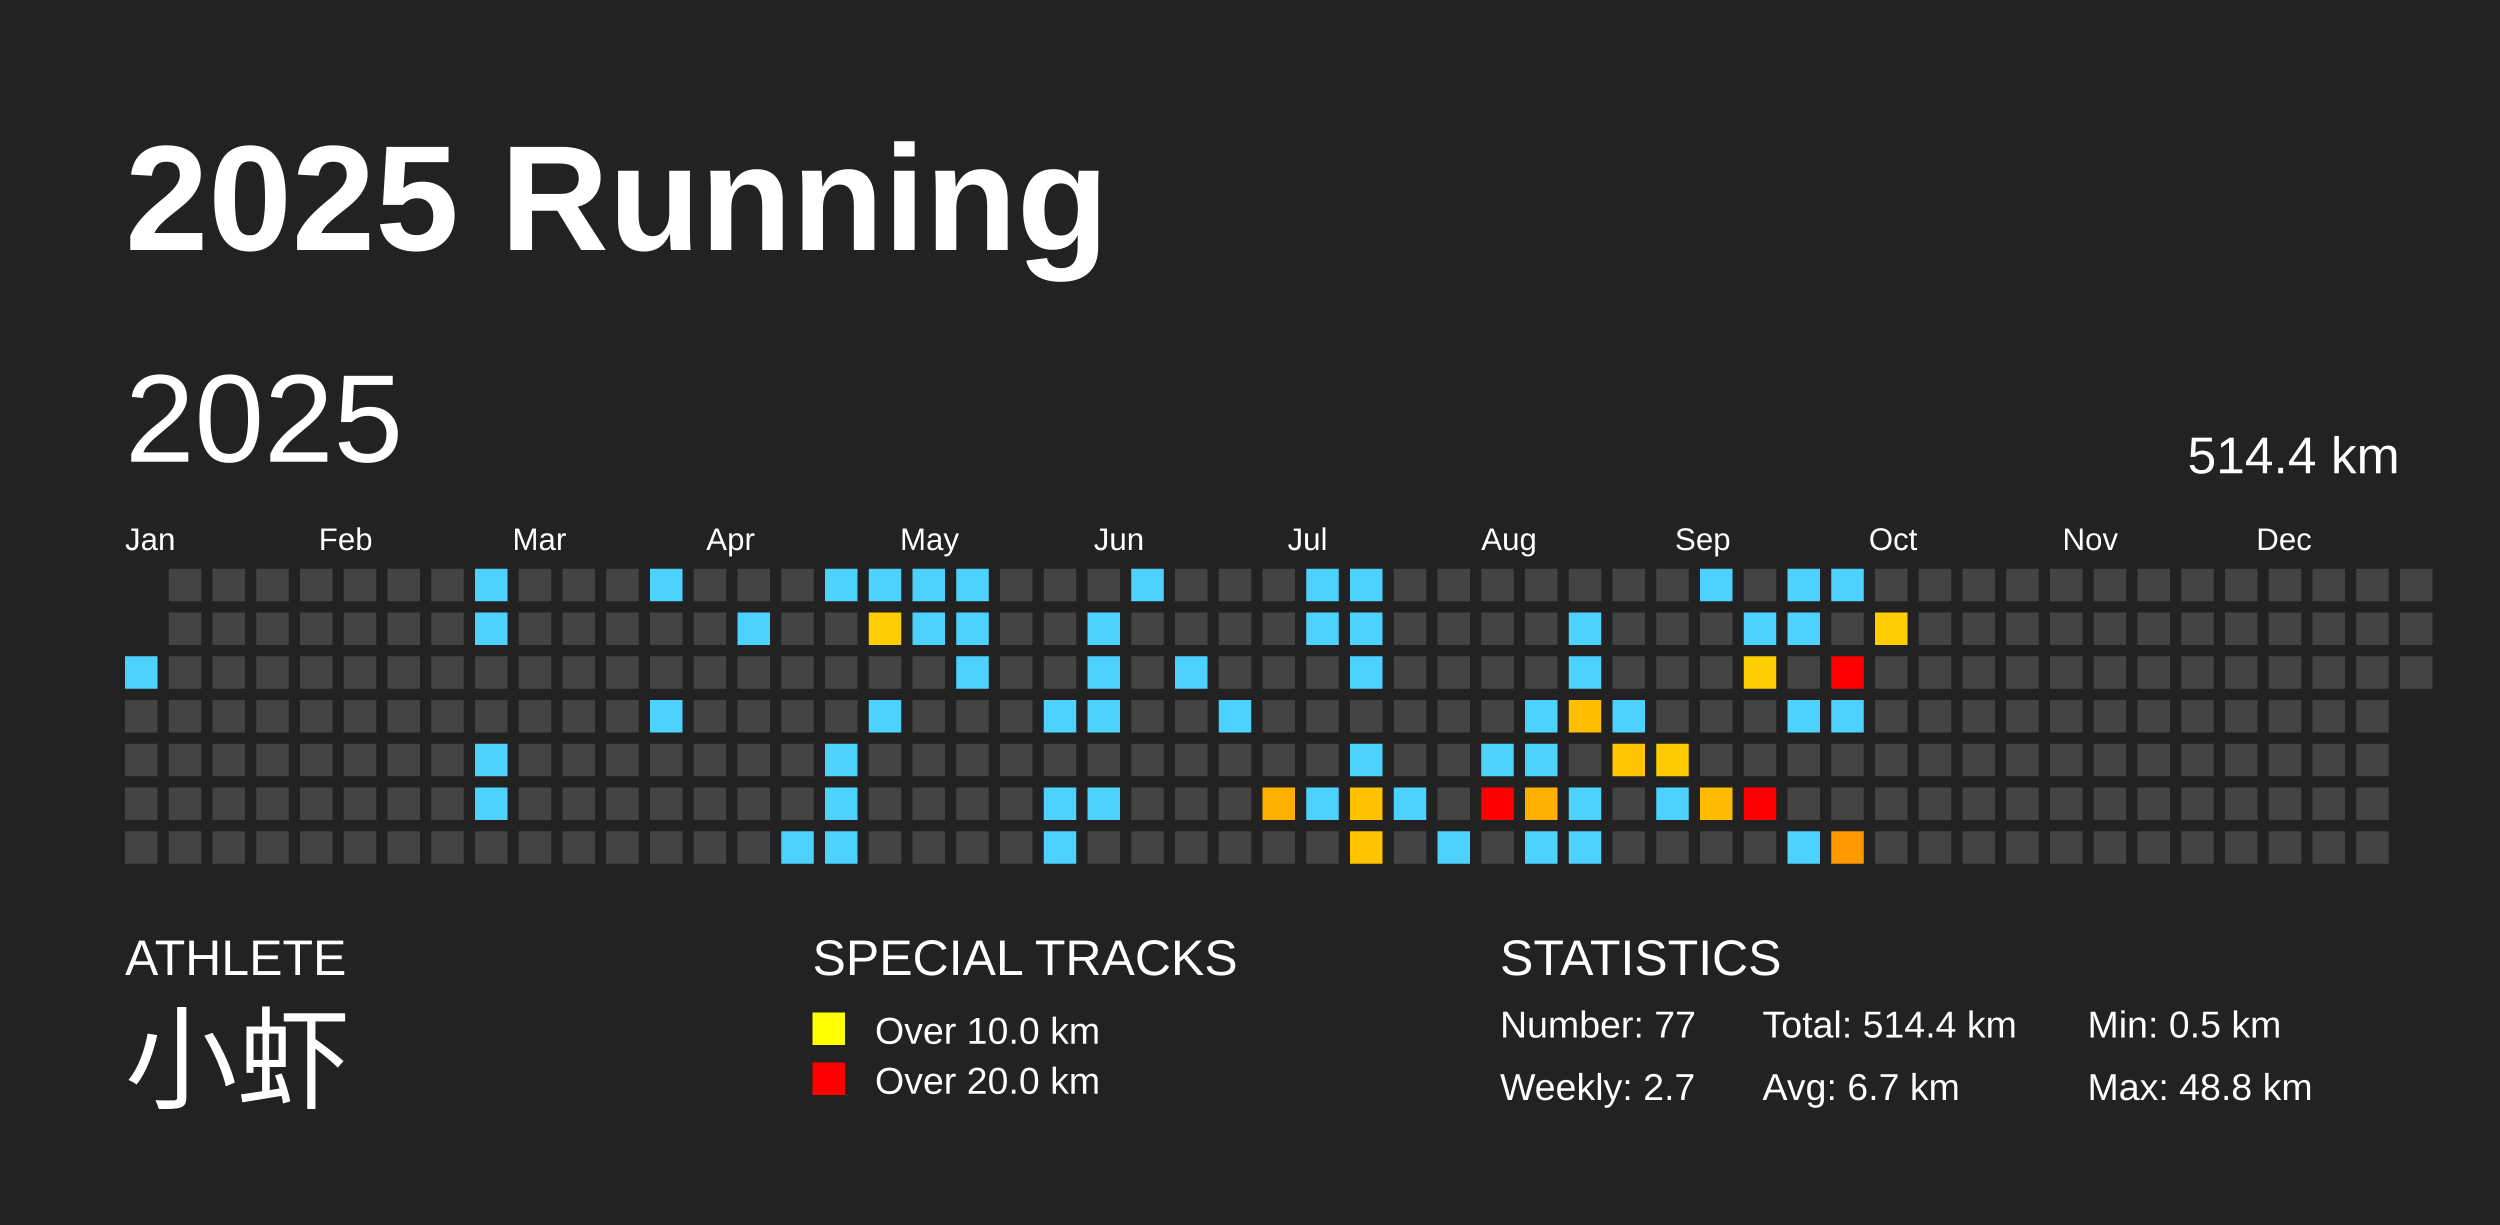
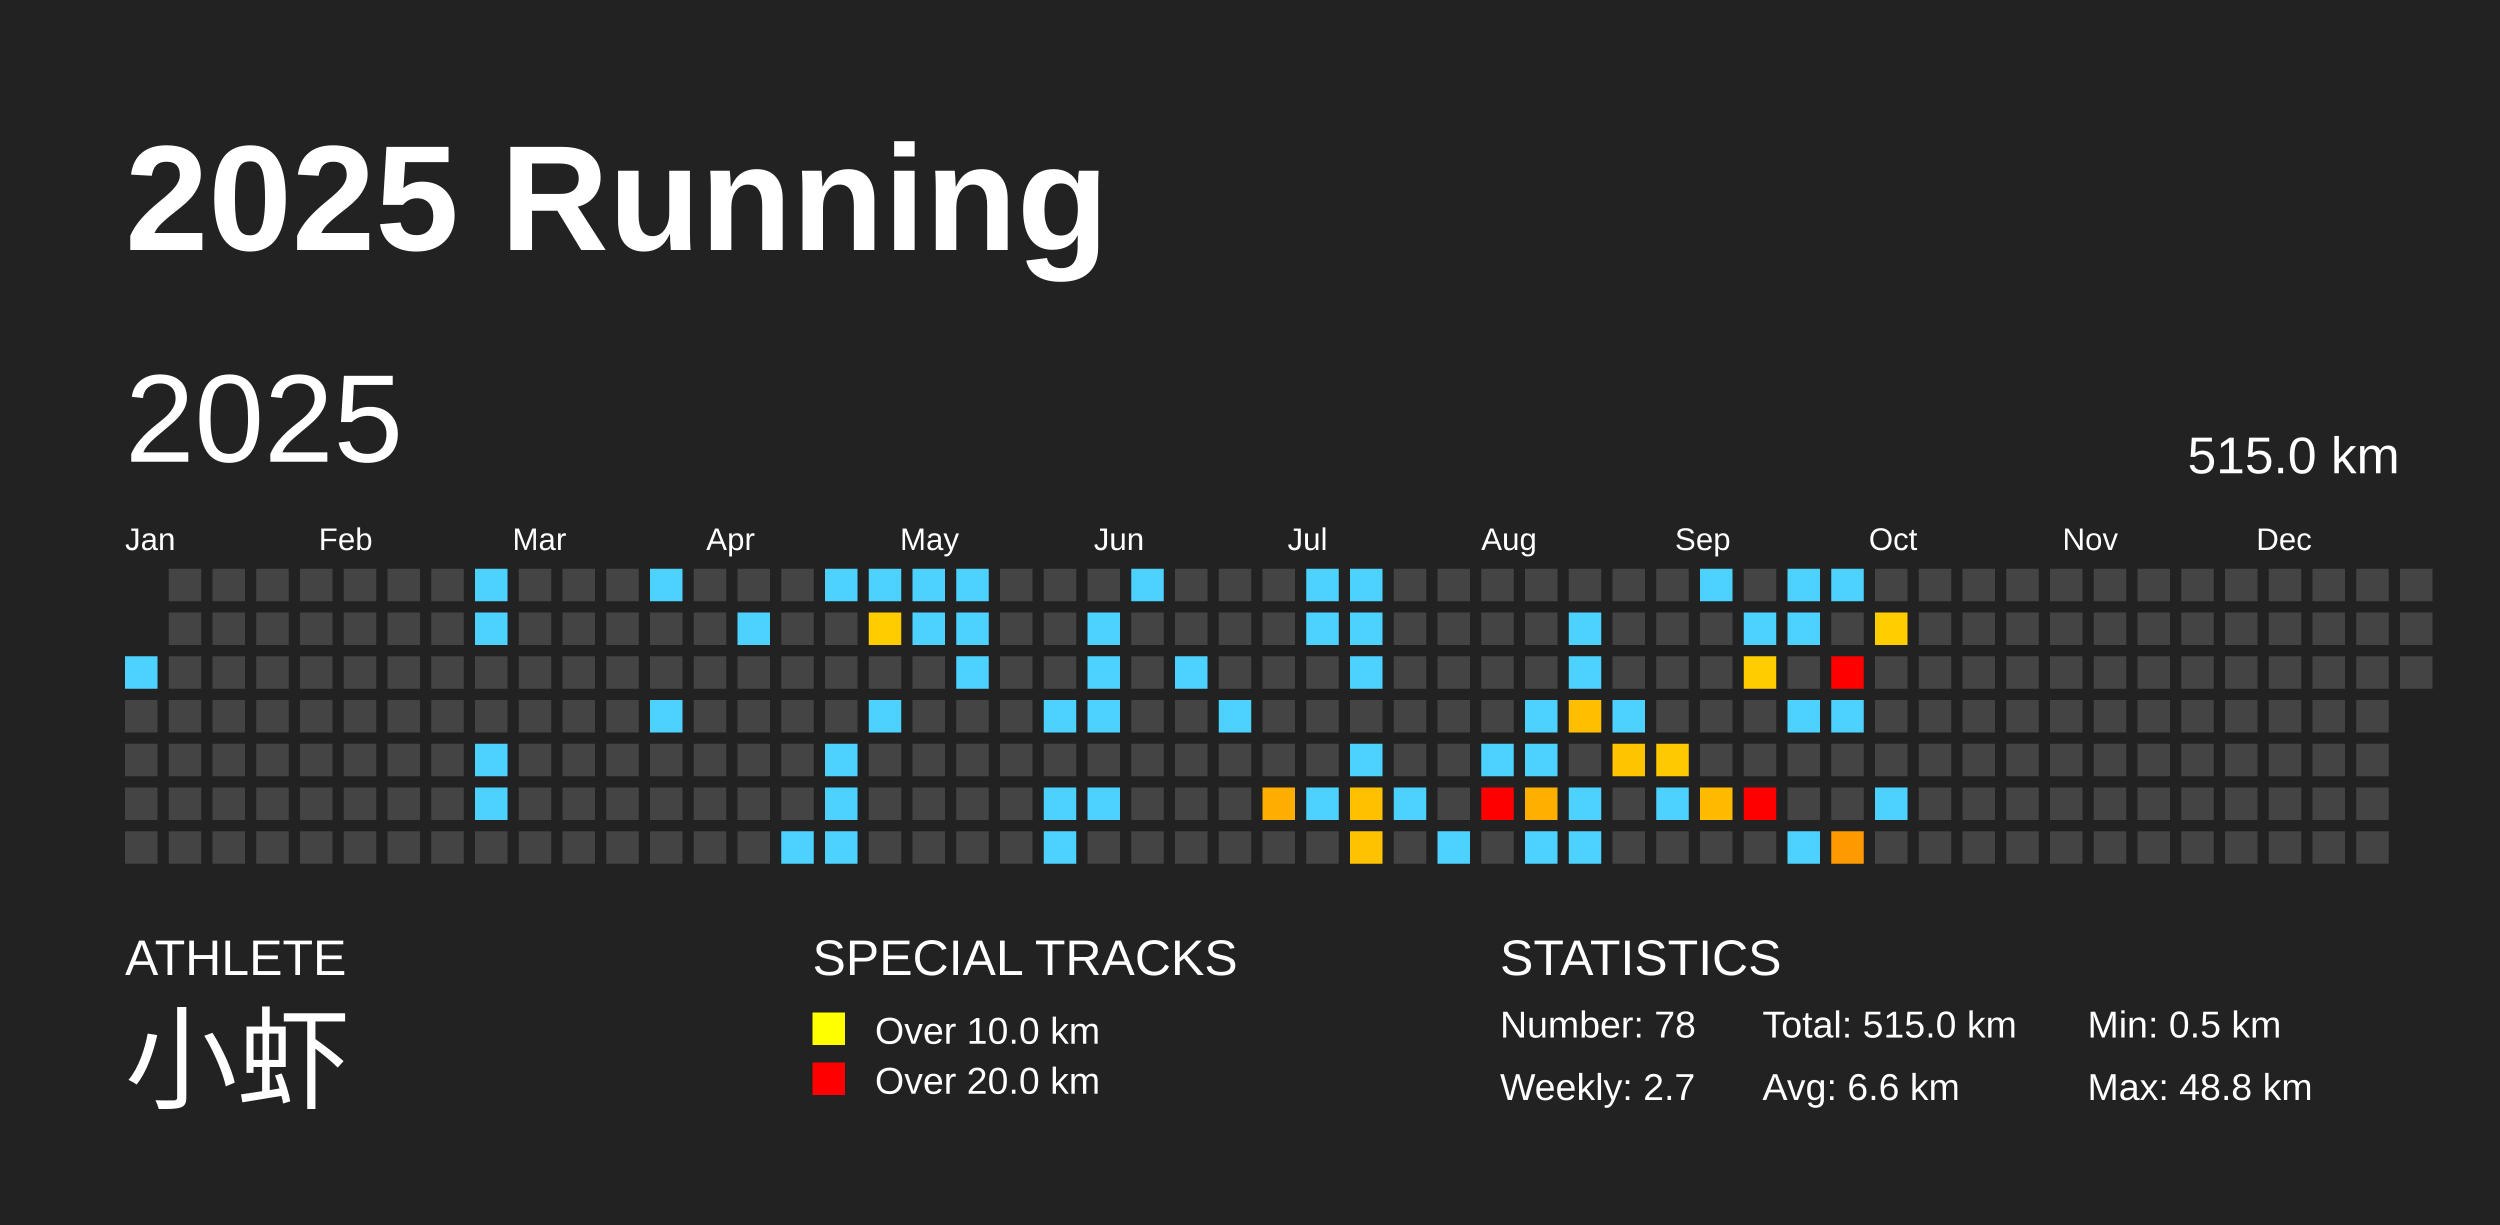
<svg xmlns="http://www.w3.org/2000/svg" baseProfile="full" height="98mm" version="1.1" viewBox="0,0,200,98" width="200mm">
  <defs />
  <rect fill="#222222" height="98" width="200" x="0" y="0" />
  <text fill="#FFFFFF" style="font-size:12px; font-family:Arial; font-weight:bold;" x="10" y="20">2025 Running</text>
  <text fill="#FFFFFF" style="font-size:4px; font-family:Arial" x="10" y="78">ATHLETE</text>
  <text fill="#FFFFFF" style="font-size:9px; font-family:Arial" x="10" y="88">小虾</text>
  <text fill="#FFFFFF" style="font-size:4px; font-family:Arial" x="65" y="78">SPECIAL TRACKS</text>
  <rect fill="yellow" height="2.6" width="2.6" x="65" y="81" />
  <text fill="#FFFFFF" style="font-size:3px; font-family:Arial" x="70" y="83.5">Over 10.0 km</text>
  <rect fill="red" height="2.6" width="2.6" x="65" y="85" />
  <text fill="#FFFFFF" style="font-size:3px; font-family:Arial" x="70" y="87.5">Over 20.0 km</text>
  <text fill="#FFFFFF" style="font-size:4px; font-family:Arial" x="120" y="78">STATISTICS</text>
-   <text fill="#FFFFFF" style="font-size:3px; font-family:Arial" x="120" y="83">Number: 77</text>
+   <text fill="#FFFFFF" style="font-size:3px; font-family:Arial" x="120" y="83">Number: 78</text>
  <text fill="#FFFFFF" style="font-size:3px; font-family:Arial" x="120" y="88">Weekly: 2.7</text>
-   <text fill="#FFFFFF" style="font-size:3px; font-family:Arial" x="141" y="83">Total: 514.4 km</text>
-   <text fill="#FFFFFF" style="font-size:3px; font-family:Arial" x="141" y="88">Avg: 6.7 km</text>
+   <text fill="#FFFFFF" style="font-size:3px; font-family:Arial" x="141" y="83">Total: 515.0 km</text>
+   <text fill="#FFFFFF" style="font-size:3px; font-family:Arial" x="141" y="88">Avg: 6.6 km</text>
  <text fill="#FFFFFF" style="font-size:3px; font-family:Arial" x="167" y="83">Min: 0.5 km</text>
  <text fill="#FFFFFF" style="font-size:3px; font-family:Arial" x="167" y="88">Max: 48.8 km</text>
  <text dominant-baseline="hanging" fill="#FFFFFF" style="font-size:10.0px; font-family:Arial;" x="10" y="30">2025</text>
-   <text dominant-baseline="hanging" fill="#FFFFFF" style="font-size:4.125px; font-family:Arial;" x="175" y="35">514.4 km</text>
+   <text dominant-baseline="hanging" fill="#FFFFFF" style="font-size:4.125px; font-family:Arial;" x="175" y="35">515.0 km</text>
  <text fill="#FFFFFF" style="font-size:2.5px; font-family:Arial" x="10.0" y="44">Jan</text>
  <text fill="#FFFFFF" style="font-size:2.5px; font-family:Arial" x="25.5" y="44">Feb</text>
  <text fill="#FFFFFF" style="font-size:2.5px; font-family:Arial" x="41.0" y="44">Mar</text>
  <text fill="#FFFFFF" style="font-size:2.5px; font-family:Arial" x="56.5" y="44">Apr</text>
  <text fill="#FFFFFF" style="font-size:2.5px; font-family:Arial" x="72.0" y="44">May</text>
  <text fill="#FFFFFF" style="font-size:2.5px; font-family:Arial" x="87.5" y="44">Jun</text>
  <text fill="#FFFFFF" style="font-size:2.5px; font-family:Arial" x="103.0" y="44">Jul</text>
  <text fill="#FFFFFF" style="font-size:2.5px; font-family:Arial" x="118.5" y="44">Aug</text>
  <text fill="#FFFFFF" style="font-size:2.5px; font-family:Arial" x="134.0" y="44">Sep</text>
  <text fill="#FFFFFF" style="font-size:2.5px; font-family:Arial" x="149.5" y="44">Oct</text>
  <text fill="#FFFFFF" style="font-size:2.5px; font-family:Arial" x="165.0" y="44">Nov</text>
  <text fill="#FFFFFF" style="font-size:2.5px; font-family:Arial" x="180.5" y="44">Dec</text>
  <rect fill="#4dd2ff" height="2.6" width="2.6" x="10.0" y="52.5" />
  <rect fill="#444444" height="2.6" width="2.6" x="10.0" y="56.0" />
  <rect fill="#444444" height="2.6" width="2.6" x="10.0" y="59.5" />
  <rect fill="#444444" height="2.6" width="2.6" x="10.0" y="63.0" />
  <rect fill="#444444" height="2.6" width="2.6" x="10.0" y="66.5" />
  <rect fill="#444444" height="2.6" width="2.6" x="13.5" y="45.5" />
  <rect fill="#444444" height="2.6" width="2.6" x="13.5" y="49.0" />
  <rect fill="#444444" height="2.6" width="2.6" x="13.5" y="52.5" />
  <rect fill="#444444" height="2.6" width="2.6" x="13.5" y="56.0" />
  <rect fill="#444444" height="2.6" width="2.6" x="13.5" y="59.5" />
  <rect fill="#444444" height="2.6" width="2.6" x="13.5" y="63.0" />
  <rect fill="#444444" height="2.6" width="2.6" x="13.5" y="66.5" />
  <rect fill="#444444" height="2.6" width="2.6" x="17.0" y="45.5" />
  <rect fill="#444444" height="2.6" width="2.6" x="17.0" y="49.0" />
  <rect fill="#444444" height="2.6" width="2.6" x="17.0" y="52.5" />
  <rect fill="#444444" height="2.6" width="2.6" x="17.0" y="56.0" />
  <rect fill="#444444" height="2.6" width="2.6" x="17.0" y="59.5" />
  <rect fill="#444444" height="2.6" width="2.6" x="17.0" y="63.0" />
  <rect fill="#444444" height="2.6" width="2.6" x="17.0" y="66.5" />
  <rect fill="#444444" height="2.6" width="2.6" x="20.5" y="45.5" />
  <rect fill="#444444" height="2.6" width="2.6" x="20.5" y="49.0" />
  <rect fill="#444444" height="2.6" width="2.6" x="20.5" y="52.5" />
  <rect fill="#444444" height="2.6" width="2.6" x="20.5" y="56.0" />
  <rect fill="#444444" height="2.6" width="2.6" x="20.5" y="59.5" />
  <rect fill="#444444" height="2.6" width="2.6" x="20.5" y="63.0" />
  <rect fill="#444444" height="2.6" width="2.6" x="20.5" y="66.5" />
  <rect fill="#444444" height="2.6" width="2.6" x="24.0" y="45.5" />
  <rect fill="#444444" height="2.6" width="2.6" x="24.0" y="49.0" />
  <rect fill="#444444" height="2.6" width="2.6" x="24.0" y="52.5" />
  <rect fill="#444444" height="2.6" width="2.6" x="24.0" y="56.0" />
  <rect fill="#444444" height="2.6" width="2.6" x="24.0" y="59.5" />
  <rect fill="#444444" height="2.6" width="2.6" x="24.0" y="63.0" />
  <rect fill="#444444" height="2.6" width="2.6" x="24.0" y="66.5" />
  <rect fill="#444444" height="2.6" width="2.6" x="27.5" y="45.5" />
  <rect fill="#444444" height="2.6" width="2.6" x="27.5" y="49.0" />
  <rect fill="#444444" height="2.6" width="2.6" x="27.5" y="52.5" />
  <rect fill="#444444" height="2.6" width="2.6" x="27.5" y="56.0" />
  <rect fill="#444444" height="2.6" width="2.6" x="27.5" y="59.5" />
  <rect fill="#444444" height="2.6" width="2.6" x="27.5" y="63.0" />
  <rect fill="#444444" height="2.6" width="2.6" x="27.5" y="66.5" />
  <rect fill="#444444" height="2.6" width="2.6" x="31.0" y="45.5" />
  <rect fill="#444444" height="2.6" width="2.6" x="31.0" y="49.0" />
  <rect fill="#444444" height="2.6" width="2.6" x="31.0" y="52.5" />
  <rect fill="#444444" height="2.6" width="2.6" x="31.0" y="56.0" />
  <rect fill="#444444" height="2.6" width="2.6" x="31.0" y="59.5" />
  <rect fill="#444444" height="2.6" width="2.6" x="31.0" y="63.0" />
  <rect fill="#444444" height="2.6" width="2.6" x="31.0" y="66.5" />
  <rect fill="#444444" height="2.6" width="2.6" x="34.5" y="45.5" />
  <rect fill="#444444" height="2.6" width="2.6" x="34.5" y="49.0" />
  <rect fill="#444444" height="2.6" width="2.6" x="34.5" y="52.5" />
  <rect fill="#444444" height="2.6" width="2.6" x="34.5" y="56.0" />
  <rect fill="#444444" height="2.6" width="2.6" x="34.5" y="59.5" />
  <rect fill="#444444" height="2.6" width="2.6" x="34.5" y="63.0" />
  <rect fill="#444444" height="2.6" width="2.6" x="34.5" y="66.5" />
  <rect fill="#4dd2ff" height="2.6" width="2.6" x="38.0" y="45.5" />
  <rect fill="#4dd2ff" height="2.6" width="2.6" x="38.0" y="49.0" />
  <rect fill="#444444" height="2.6" width="2.6" x="38.0" y="52.5" />
  <rect fill="#444444" height="2.6" width="2.6" x="38.0" y="56.0" />
  <rect fill="#4dd2ff" height="2.6" width="2.6" x="38.0" y="59.5" />
  <rect fill="#4dd2ff" height="2.6" width="2.6" x="38.0" y="63.0" />
  <rect fill="#444444" height="2.6" width="2.6" x="38.0" y="66.5" />
  <rect fill="#444444" height="2.6" width="2.6" x="41.5" y="45.5" />
  <rect fill="#444444" height="2.6" width="2.6" x="41.5" y="49.0" />
  <rect fill="#444444" height="2.6" width="2.6" x="41.5" y="52.5" />
  <rect fill="#444444" height="2.6" width="2.6" x="41.5" y="56.0" />
  <rect fill="#444444" height="2.6" width="2.6" x="41.5" y="59.5" />
  <rect fill="#444444" height="2.6" width="2.6" x="41.5" y="63.0" />
  <rect fill="#444444" height="2.6" width="2.6" x="41.5" y="66.5" />
  <rect fill="#444444" height="2.6" width="2.6" x="45.0" y="45.5" />
  <rect fill="#444444" height="2.6" width="2.6" x="45.0" y="49.0" />
  <rect fill="#444444" height="2.6" width="2.6" x="45.0" y="52.5" />
  <rect fill="#444444" height="2.6" width="2.6" x="45.0" y="56.0" />
  <rect fill="#444444" height="2.6" width="2.6" x="45.0" y="59.5" />
  <rect fill="#444444" height="2.6" width="2.6" x="45.0" y="63.0" />
  <rect fill="#444444" height="2.6" width="2.6" x="45.0" y="66.5" />
  <rect fill="#444444" height="2.6" width="2.6" x="48.5" y="45.5" />
  <rect fill="#444444" height="2.6" width="2.6" x="48.5" y="49.0" />
  <rect fill="#444444" height="2.6" width="2.6" x="48.5" y="52.5" />
  <rect fill="#444444" height="2.6" width="2.6" x="48.5" y="56.0" />
  <rect fill="#444444" height="2.6" width="2.6" x="48.5" y="59.5" />
  <rect fill="#444444" height="2.6" width="2.6" x="48.5" y="63.0" />
  <rect fill="#444444" height="2.6" width="2.6" x="48.5" y="66.5" />
  <rect fill="#4dd2ff" height="2.6" width="2.6" x="52.0" y="45.5" />
  <rect fill="#444444" height="2.6" width="2.6" x="52.0" y="49.0" />
  <rect fill="#444444" height="2.6" width="2.6" x="52.0" y="52.5" />
  <rect fill="#4dd2ff" height="2.6" width="2.6" x="52.0" y="56.0" />
  <rect fill="#444444" height="2.6" width="2.6" x="52.0" y="59.5" />
  <rect fill="#444444" height="2.6" width="2.6" x="52.0" y="63.0" />
  <rect fill="#444444" height="2.6" width="2.6" x="52.0" y="66.5" />
  <rect fill="#444444" height="2.6" width="2.6" x="55.5" y="45.5" />
  <rect fill="#444444" height="2.6" width="2.6" x="55.5" y="49.0" />
  <rect fill="#444444" height="2.6" width="2.6" x="55.5" y="52.5" />
  <rect fill="#444444" height="2.6" width="2.6" x="55.5" y="56.0" />
  <rect fill="#444444" height="2.6" width="2.6" x="55.5" y="59.5" />
  <rect fill="#444444" height="2.6" width="2.6" x="55.5" y="63.0" />
  <rect fill="#444444" height="2.6" width="2.6" x="55.5" y="66.5" />
  <rect fill="#444444" height="2.6" width="2.6" x="59.0" y="45.5" />
  <rect fill="#4dd2ff" height="2.6" width="2.6" x="59.0" y="49.0" />
  <rect fill="#444444" height="2.6" width="2.6" x="59.0" y="52.5" />
  <rect fill="#444444" height="2.6" width="2.6" x="59.0" y="56.0" />
  <rect fill="#444444" height="2.6" width="2.6" x="59.0" y="59.5" />
  <rect fill="#444444" height="2.6" width="2.6" x="59.0" y="63.0" />
  <rect fill="#444444" height="2.6" width="2.6" x="59.0" y="66.5" />
  <rect fill="#444444" height="2.6" width="2.6" x="62.5" y="45.5" />
  <rect fill="#444444" height="2.6" width="2.6" x="62.5" y="49.0" />
  <rect fill="#444444" height="2.6" width="2.6" x="62.5" y="52.5" />
  <rect fill="#444444" height="2.6" width="2.6" x="62.5" y="56.0" />
  <rect fill="#444444" height="2.6" width="2.6" x="62.5" y="59.5" />
  <rect fill="#444444" height="2.6" width="2.6" x="62.5" y="63.0" />
  <rect fill="#4dd2ff" height="2.6" width="2.6" x="62.5" y="66.5" />
  <rect fill="#4dd2ff" height="2.6" width="2.6" x="66.0" y="45.5" />
  <rect fill="#444444" height="2.6" width="2.6" x="66.0" y="49.0" />
  <rect fill="#444444" height="2.6" width="2.6" x="66.0" y="52.5" />
  <rect fill="#444444" height="2.6" width="2.6" x="66.0" y="56.0" />
  <rect fill="#4dd2ff" height="2.6" width="2.6" x="66.0" y="59.5" />
  <rect fill="#4dd2ff" height="2.6" width="2.6" x="66.0" y="63.0" />
  <rect fill="#4dd2ff" height="2.6" width="2.6" x="66.0" y="66.5" />
  <rect fill="#4dd2ff" height="2.6" width="2.6" x="69.5" y="45.5" />
-   <rect fill="#ffcd00" height="2.6" width="2.6" x="69.5" y="49.0" />
+   <rect fill="#ffcc00" height="2.6" width="2.6" x="69.5" y="49.0" />
  <rect fill="#444444" height="2.6" width="2.6" x="69.5" y="52.5" />
  <rect fill="#4dd2ff" height="2.6" width="2.6" x="69.5" y="56.0" />
  <rect fill="#444444" height="2.6" width="2.6" x="69.5" y="59.5" />
  <rect fill="#444444" height="2.6" width="2.6" x="69.5" y="63.0" />
  <rect fill="#444444" height="2.6" width="2.6" x="69.5" y="66.5" />
  <rect fill="#4dd2ff" height="2.6" width="2.6" x="73.0" y="45.5" />
  <rect fill="#4dd2ff" height="2.6" width="2.6" x="73.0" y="49.0" />
  <rect fill="#444444" height="2.6" width="2.6" x="73.0" y="52.5" />
  <rect fill="#444444" height="2.6" width="2.6" x="73.0" y="56.0" />
  <rect fill="#444444" height="2.6" width="2.6" x="73.0" y="59.5" />
  <rect fill="#444444" height="2.6" width="2.6" x="73.0" y="63.0" />
  <rect fill="#444444" height="2.6" width="2.6" x="73.0" y="66.5" />
  <rect fill="#4dd2ff" height="2.6" width="2.6" x="76.5" y="45.5" />
  <rect fill="#4dd2ff" height="2.6" width="2.6" x="76.5" y="49.0" />
  <rect fill="#4dd2ff" height="2.6" width="2.6" x="76.5" y="52.5" />
  <rect fill="#444444" height="2.6" width="2.6" x="76.5" y="56.0" />
  <rect fill="#444444" height="2.6" width="2.6" x="76.5" y="59.5" />
  <rect fill="#444444" height="2.6" width="2.6" x="76.5" y="63.0" />
  <rect fill="#444444" height="2.6" width="2.6" x="76.5" y="66.5" />
  <rect fill="#444444" height="2.6" width="2.6" x="80.0" y="45.5" />
  <rect fill="#444444" height="2.6" width="2.6" x="80.0" y="49.0" />
  <rect fill="#444444" height="2.6" width="2.6" x="80.0" y="52.5" />
  <rect fill="#444444" height="2.6" width="2.6" x="80.0" y="56.0" />
  <rect fill="#444444" height="2.6" width="2.6" x="80.0" y="59.5" />
  <rect fill="#444444" height="2.6" width="2.6" x="80.0" y="63.0" />
  <rect fill="#444444" height="2.6" width="2.6" x="80.0" y="66.5" />
  <rect fill="#444444" height="2.6" width="2.6" x="83.5" y="45.5" />
  <rect fill="#444444" height="2.6" width="2.6" x="83.5" y="49.0" />
  <rect fill="#444444" height="2.6" width="2.6" x="83.5" y="52.5" />
  <rect fill="#4dd2ff" height="2.6" width="2.6" x="83.5" y="56.0" />
  <rect fill="#444444" height="2.6" width="2.6" x="83.5" y="59.5" />
  <rect fill="#4dd2ff" height="2.6" width="2.6" x="83.5" y="63.0" />
  <rect fill="#4dd2ff" height="2.6" width="2.6" x="83.5" y="66.5" />
  <rect fill="#444444" height="2.6" width="2.6" x="87.0" y="45.5" />
  <rect fill="#4dd2ff" height="2.6" width="2.6" x="87.0" y="49.0" />
  <rect fill="#4dd2ff" height="2.6" width="2.6" x="87.0" y="52.5" />
  <rect fill="#4dd2ff" height="2.6" width="2.6" x="87.0" y="56.0" />
  <rect fill="#444444" height="2.6" width="2.6" x="87.0" y="59.5" />
  <rect fill="#4dd2ff" height="2.6" width="2.6" x="87.0" y="63.0" />
  <rect fill="#444444" height="2.6" width="2.6" x="87.0" y="66.5" />
  <rect fill="#4dd2ff" height="2.6" width="2.6" x="90.5" y="45.5" />
  <rect fill="#444444" height="2.6" width="2.6" x="90.5" y="49.0" />
  <rect fill="#444444" height="2.6" width="2.6" x="90.5" y="52.5" />
  <rect fill="#444444" height="2.6" width="2.6" x="90.5" y="56.0" />
  <rect fill="#444444" height="2.6" width="2.6" x="90.5" y="59.5" />
  <rect fill="#444444" height="2.6" width="2.6" x="90.5" y="63.0" />
  <rect fill="#444444" height="2.6" width="2.6" x="90.5" y="66.5" />
  <rect fill="#444444" height="2.6" width="2.6" x="94.0" y="45.5" />
  <rect fill="#444444" height="2.6" width="2.6" x="94.0" y="49.0" />
  <rect fill="#4dd2ff" height="2.6" width="2.6" x="94.0" y="52.5" />
  <rect fill="#444444" height="2.6" width="2.6" x="94.0" y="56.0" />
  <rect fill="#444444" height="2.6" width="2.6" x="94.0" y="59.5" />
  <rect fill="#444444" height="2.6" width="2.6" x="94.0" y="63.0" />
  <rect fill="#444444" height="2.6" width="2.6" x="94.0" y="66.5" />
  <rect fill="#444444" height="2.6" width="2.6" x="97.5" y="45.5" />
  <rect fill="#444444" height="2.6" width="2.6" x="97.5" y="49.0" />
  <rect fill="#444444" height="2.6" width="2.6" x="97.5" y="52.5" />
  <rect fill="#4dd2ff" height="2.6" width="2.6" x="97.5" y="56.0" />
  <rect fill="#444444" height="2.6" width="2.6" x="97.5" y="59.5" />
  <rect fill="#444444" height="2.6" width="2.6" x="97.5" y="63.0" />
  <rect fill="#444444" height="2.6" width="2.6" x="97.5" y="66.5" />
  <rect fill="#444444" height="2.6" width="2.6" x="101.0" y="45.5" />
  <rect fill="#444444" height="2.6" width="2.6" x="101.0" y="49.0" />
  <rect fill="#444444" height="2.6" width="2.6" x="101.0" y="52.5" />
  <rect fill="#444444" height="2.6" width="2.6" x="101.0" y="56.0" />
  <rect fill="#444444" height="2.6" width="2.6" x="101.0" y="59.5" />
-   <rect fill="#ffaf00" height="2.6" width="2.6" x="101.0" y="63.0" />
+   <rect fill="#ffae00" height="2.6" width="2.6" x="101.0" y="63.0" />
  <rect fill="#444444" height="2.6" width="2.6" x="101.0" y="66.5" />
  <rect fill="#4dd2ff" height="2.6" width="2.6" x="104.5" y="45.5" />
  <rect fill="#4dd2ff" height="2.6" width="2.6" x="104.5" y="49.0" />
  <rect fill="#444444" height="2.6" width="2.6" x="104.5" y="52.5" />
  <rect fill="#444444" height="2.6" width="2.6" x="104.5" y="56.0" />
  <rect fill="#444444" height="2.6" width="2.6" x="104.5" y="59.5" />
  <rect fill="#4dd2ff" height="2.6" width="2.6" x="104.5" y="63.0" />
  <rect fill="#444444" height="2.6" width="2.6" x="104.5" y="66.5" />
  <rect fill="#4dd2ff" height="2.6" width="2.6" x="108.0" y="45.5" />
  <rect fill="#4dd2ff" height="2.6" width="2.6" x="108.0" y="49.0" />
  <rect fill="#4dd2ff" height="2.6" width="2.6" x="108.0" y="52.5" />
  <rect fill="#444444" height="2.6" width="2.6" x="108.0" y="56.0" />
  <rect fill="#4dd2ff" height="2.6" width="2.6" x="108.0" y="59.5" />
-   <rect fill="#ffc100" height="2.6" width="2.6" x="108.0" y="63.0" />
-   <rect fill="#ffc300" height="2.6" width="2.6" x="108.0" y="66.5" />
+   <rect fill="#ffc000" height="2.6" width="2.6" x="108.0" y="63.0" />
+   <rect fill="#ffc200" height="2.6" width="2.6" x="108.0" y="66.5" />
  <rect fill="#444444" height="2.6" width="2.6" x="111.5" y="45.5" />
  <rect fill="#444444" height="2.6" width="2.6" x="111.5" y="49.0" />
  <rect fill="#444444" height="2.6" width="2.6" x="111.5" y="52.5" />
  <rect fill="#444444" height="2.6" width="2.6" x="111.5" y="56.0" />
  <rect fill="#444444" height="2.6" width="2.6" x="111.5" y="59.5" />
  <rect fill="#4dd2ff" height="2.6" width="2.6" x="111.5" y="63.0" />
  <rect fill="#444444" height="2.6" width="2.6" x="111.5" y="66.5" />
  <rect fill="#444444" height="2.6" width="2.6" x="115.0" y="45.5" />
  <rect fill="#444444" height="2.6" width="2.6" x="115.0" y="49.0" />
  <rect fill="#444444" height="2.6" width="2.6" x="115.0" y="52.5" />
  <rect fill="#444444" height="2.6" width="2.6" x="115.0" y="56.0" />
  <rect fill="#444444" height="2.6" width="2.6" x="115.0" y="59.5" />
  <rect fill="#444444" height="2.6" width="2.6" x="115.0" y="63.0" />
  <rect fill="#4dd2ff" height="2.6" width="2.6" x="115.0" y="66.5" />
  <rect fill="#444444" height="2.6" width="2.6" x="118.5" y="45.5" />
  <rect fill="#444444" height="2.6" width="2.6" x="118.5" y="49.0" />
  <rect fill="#444444" height="2.6" width="2.6" x="118.5" y="52.5" />
  <rect fill="#444444" height="2.6" width="2.6" x="118.5" y="56.0" />
  <rect fill="#4dd2ff" height="2.6" width="2.6" x="118.5" y="59.5" />
  <rect fill="red" height="2.6" width="2.6" x="118.5" y="63.0" />
  <rect fill="#444444" height="2.6" width="2.6" x="118.5" y="66.5" />
  <rect fill="#444444" height="2.6" width="2.6" x="122.0" y="45.5" />
  <rect fill="#444444" height="2.6" width="2.6" x="122.0" y="49.0" />
  <rect fill="#444444" height="2.6" width="2.6" x="122.0" y="52.5" />
  <rect fill="#4dd2ff" height="2.6" width="2.6" x="122.0" y="56.0" />
  <rect fill="#4dd2ff" height="2.6" width="2.6" x="122.0" y="59.5" />
-   <rect fill="#ffb000" height="2.6" width="2.6" x="122.0" y="63.0" />
+   <rect fill="#ffaf00" height="2.6" width="2.6" x="122.0" y="63.0" />
  <rect fill="#4dd2ff" height="2.6" width="2.6" x="122.0" y="66.5" />
  <rect fill="#444444" height="2.6" width="2.6" x="125.5" y="45.5" />
  <rect fill="#4dd2ff" height="2.6" width="2.6" x="125.5" y="49.0" />
  <rect fill="#4dd2ff" height="2.6" width="2.6" x="125.5" y="52.5" />
-   <rect fill="#ffbf00" height="2.6" width="2.6" x="125.5" y="56.0" />
+   <rect fill="#ffbe00" height="2.6" width="2.6" x="125.5" y="56.0" />
  <rect fill="#444444" height="2.6" width="2.6" x="125.5" y="59.5" />
  <rect fill="#4dd2ff" height="2.6" width="2.6" x="125.5" y="63.0" />
  <rect fill="#4dd2ff" height="2.6" width="2.6" x="125.5" y="66.5" />
  <rect fill="#444444" height="2.6" width="2.6" x="129.0" y="45.5" />
  <rect fill="#444444" height="2.6" width="2.6" x="129.0" y="49.0" />
  <rect fill="#444444" height="2.6" width="2.6" x="129.0" y="52.5" />
  <rect fill="#4dd2ff" height="2.6" width="2.6" x="129.0" y="56.0" />
-   <rect fill="#ffc500" height="2.6" width="2.6" x="129.0" y="59.5" />
+   <rect fill="#ffc400" height="2.6" width="2.6" x="129.0" y="59.5" />
  <rect fill="#444444" height="2.6" width="2.6" x="129.0" y="63.0" />
  <rect fill="#444444" height="2.6" width="2.6" x="129.0" y="66.5" />
  <rect fill="#444444" height="2.6" width="2.6" x="132.5" y="45.5" />
  <rect fill="#444444" height="2.6" width="2.6" x="132.5" y="49.0" />
  <rect fill="#444444" height="2.6" width="2.6" x="132.5" y="52.5" />
  <rect fill="#444444" height="2.6" width="2.6" x="132.5" y="56.0" />
-   <rect fill="#ffca00" height="2.6" width="2.6" x="132.5" y="59.5" />
+   <rect fill="#ffc900" height="2.6" width="2.6" x="132.5" y="59.5" />
  <rect fill="#4dd2ff" height="2.6" width="2.6" x="132.5" y="63.0" />
  <rect fill="#444444" height="2.6" width="2.6" x="132.5" y="66.5" />
  <rect fill="#4dd2ff" height="2.6" width="2.6" x="136.0" y="45.5" />
  <rect fill="#444444" height="2.6" width="2.6" x="136.0" y="49.0" />
  <rect fill="#444444" height="2.6" width="2.6" x="136.0" y="52.5" />
  <rect fill="#444444" height="2.6" width="2.6" x="136.0" y="56.0" />
  <rect fill="#444444" height="2.6" width="2.6" x="136.0" y="59.5" />
  <rect fill="#ffbb00" height="2.6" width="2.6" x="136.0" y="63.0" />
  <rect fill="#444444" height="2.6" width="2.6" x="136.0" y="66.5" />
  <rect fill="#444444" height="2.6" width="2.6" x="139.5" y="45.5" />
  <rect fill="#4dd2ff" height="2.6" width="2.6" x="139.5" y="49.0" />
-   <rect fill="#ffcd00" height="2.6" width="2.6" x="139.5" y="52.5" />
+   <rect fill="#ffcc00" height="2.6" width="2.6" x="139.5" y="52.5" />
  <rect fill="#444444" height="2.6" width="2.6" x="139.5" y="56.0" />
  <rect fill="#444444" height="2.6" width="2.6" x="139.5" y="59.5" />
  <rect fill="red" height="2.6" width="2.6" x="139.5" y="63.0" />
  <rect fill="#444444" height="2.6" width="2.6" x="139.5" y="66.5" />
  <rect fill="#4dd2ff" height="2.6" width="2.6" x="143.0" y="45.5" />
  <rect fill="#4dd2ff" height="2.6" width="2.6" x="143.0" y="49.0" />
  <rect fill="#444444" height="2.6" width="2.6" x="143.0" y="52.5" />
  <rect fill="#4dd2ff" height="2.6" width="2.6" x="143.0" y="56.0" />
  <rect fill="#444444" height="2.6" width="2.6" x="143.0" y="59.5" />
  <rect fill="#444444" height="2.6" width="2.6" x="143.0" y="63.0" />
  <rect fill="#4dd2ff" height="2.6" width="2.6" x="143.0" y="66.5" />
  <rect fill="#4dd2ff" height="2.6" width="2.6" x="146.5" y="45.5" />
  <rect fill="#444444" height="2.6" width="2.6" x="146.5" y="49.0" />
  <rect fill="red" height="2.6" width="2.6" x="146.5" y="52.5" />
  <rect fill="#4dd2ff" height="2.6" width="2.6" x="146.5" y="56.0" />
  <rect fill="#444444" height="2.6" width="2.6" x="146.5" y="59.5" />
  <rect fill="#444444" height="2.6" width="2.6" x="146.5" y="63.0" />
  <rect fill="#ff9900" height="2.6" width="2.6" x="146.5" y="66.5" />
  <rect fill="#444444" height="2.6" width="2.6" x="150.0" y="45.5" />
  <rect fill="#ffcd00" height="2.6" width="2.6" x="150.0" y="49.0" />
  <rect fill="#444444" height="2.6" width="2.6" x="150.0" y="52.5" />
  <rect fill="#444444" height="2.6" width="2.6" x="150.0" y="56.0" />
  <rect fill="#444444" height="2.6" width="2.6" x="150.0" y="59.5" />
-   <rect fill="#444444" height="2.6" width="2.6" x="150.0" y="63.0" />
+   <rect fill="#4dd2ff" height="2.6" width="2.6" x="150.0" y="63.0" />
  <rect fill="#444444" height="2.6" width="2.6" x="150.0" y="66.5" />
  <rect fill="#444444" height="2.6" width="2.6" x="153.5" y="45.5" />
  <rect fill="#444444" height="2.6" width="2.6" x="153.5" y="49.0" />
  <rect fill="#444444" height="2.6" width="2.6" x="153.5" y="52.5" />
  <rect fill="#444444" height="2.6" width="2.6" x="153.5" y="56.0" />
  <rect fill="#444444" height="2.6" width="2.6" x="153.5" y="59.5" />
  <rect fill="#444444" height="2.6" width="2.6" x="153.5" y="63.0" />
  <rect fill="#444444" height="2.6" width="2.6" x="153.5" y="66.5" />
  <rect fill="#444444" height="2.6" width="2.6" x="157.0" y="45.5" />
  <rect fill="#444444" height="2.6" width="2.6" x="157.0" y="49.0" />
  <rect fill="#444444" height="2.6" width="2.6" x="157.0" y="52.5" />
  <rect fill="#444444" height="2.6" width="2.6" x="157.0" y="56.0" />
  <rect fill="#444444" height="2.6" width="2.6" x="157.0" y="59.5" />
  <rect fill="#444444" height="2.6" width="2.6" x="157.0" y="63.0" />
  <rect fill="#444444" height="2.6" width="2.6" x="157.0" y="66.5" />
  <rect fill="#444444" height="2.6" width="2.6" x="160.5" y="45.5" />
  <rect fill="#444444" height="2.6" width="2.6" x="160.5" y="49.0" />
  <rect fill="#444444" height="2.6" width="2.6" x="160.5" y="52.5" />
  <rect fill="#444444" height="2.6" width="2.6" x="160.5" y="56.0" />
  <rect fill="#444444" height="2.6" width="2.6" x="160.5" y="59.5" />
  <rect fill="#444444" height="2.6" width="2.6" x="160.5" y="63.0" />
  <rect fill="#444444" height="2.6" width="2.6" x="160.5" y="66.5" />
  <rect fill="#444444" height="2.6" width="2.6" x="164.0" y="45.5" />
  <rect fill="#444444" height="2.6" width="2.6" x="164.0" y="49.0" />
  <rect fill="#444444" height="2.6" width="2.6" x="164.0" y="52.5" />
  <rect fill="#444444" height="2.6" width="2.6" x="164.0" y="56.0" />
  <rect fill="#444444" height="2.6" width="2.6" x="164.0" y="59.5" />
  <rect fill="#444444" height="2.6" width="2.6" x="164.0" y="63.0" />
  <rect fill="#444444" height="2.6" width="2.6" x="164.0" y="66.5" />
  <rect fill="#444444" height="2.6" width="2.6" x="167.5" y="45.5" />
  <rect fill="#444444" height="2.6" width="2.6" x="167.5" y="49.0" />
  <rect fill="#444444" height="2.6" width="2.6" x="167.5" y="52.5" />
  <rect fill="#444444" height="2.6" width="2.6" x="167.5" y="56.0" />
  <rect fill="#444444" height="2.6" width="2.6" x="167.5" y="59.5" />
  <rect fill="#444444" height="2.6" width="2.6" x="167.5" y="63.0" />
  <rect fill="#444444" height="2.6" width="2.6" x="167.5" y="66.5" />
  <rect fill="#444444" height="2.6" width="2.6" x="171.0" y="45.5" />
  <rect fill="#444444" height="2.6" width="2.6" x="171.0" y="49.0" />
  <rect fill="#444444" height="2.6" width="2.6" x="171.0" y="52.5" />
  <rect fill="#444444" height="2.6" width="2.6" x="171.0" y="56.0" />
  <rect fill="#444444" height="2.6" width="2.6" x="171.0" y="59.5" />
  <rect fill="#444444" height="2.6" width="2.6" x="171.0" y="63.0" />
  <rect fill="#444444" height="2.6" width="2.6" x="171.0" y="66.5" />
  <rect fill="#444444" height="2.6" width="2.6" x="174.5" y="45.5" />
  <rect fill="#444444" height="2.6" width="2.6" x="174.5" y="49.0" />
  <rect fill="#444444" height="2.6" width="2.6" x="174.5" y="52.5" />
  <rect fill="#444444" height="2.6" width="2.6" x="174.5" y="56.0" />
  <rect fill="#444444" height="2.6" width="2.6" x="174.5" y="59.5" />
  <rect fill="#444444" height="2.6" width="2.6" x="174.5" y="63.0" />
  <rect fill="#444444" height="2.6" width="2.6" x="174.5" y="66.5" />
  <rect fill="#444444" height="2.6" width="2.6" x="178.0" y="45.5" />
  <rect fill="#444444" height="2.6" width="2.6" x="178.0" y="49.0" />
  <rect fill="#444444" height="2.6" width="2.6" x="178.0" y="52.5" />
  <rect fill="#444444" height="2.6" width="2.6" x="178.0" y="56.0" />
  <rect fill="#444444" height="2.6" width="2.6" x="178.0" y="59.5" />
  <rect fill="#444444" height="2.6" width="2.6" x="178.0" y="63.0" />
  <rect fill="#444444" height="2.6" width="2.6" x="178.0" y="66.5" />
  <rect fill="#444444" height="2.6" width="2.6" x="181.5" y="45.5" />
  <rect fill="#444444" height="2.6" width="2.6" x="181.5" y="49.0" />
  <rect fill="#444444" height="2.6" width="2.6" x="181.5" y="52.5" />
  <rect fill="#444444" height="2.6" width="2.6" x="181.5" y="56.0" />
  <rect fill="#444444" height="2.6" width="2.6" x="181.5" y="59.5" />
  <rect fill="#444444" height="2.6" width="2.6" x="181.5" y="63.0" />
  <rect fill="#444444" height="2.6" width="2.6" x="181.5" y="66.5" />
  <rect fill="#444444" height="2.6" width="2.6" x="185.0" y="45.5" />
  <rect fill="#444444" height="2.6" width="2.6" x="185.0" y="49.0" />
  <rect fill="#444444" height="2.6" width="2.6" x="185.0" y="52.5" />
  <rect fill="#444444" height="2.6" width="2.6" x="185.0" y="56.0" />
  <rect fill="#444444" height="2.6" width="2.6" x="185.0" y="59.5" />
  <rect fill="#444444" height="2.6" width="2.6" x="185.0" y="63.0" />
  <rect fill="#444444" height="2.6" width="2.6" x="185.0" y="66.5" />
  <rect fill="#444444" height="2.6" width="2.6" x="188.5" y="45.5" />
  <rect fill="#444444" height="2.6" width="2.6" x="188.5" y="49.0" />
  <rect fill="#444444" height="2.6" width="2.6" x="188.5" y="52.5" />
  <rect fill="#444444" height="2.6" width="2.6" x="188.5" y="56.0" />
  <rect fill="#444444" height="2.6" width="2.6" x="188.5" y="59.5" />
  <rect fill="#444444" height="2.6" width="2.6" x="188.5" y="63.0" />
  <rect fill="#444444" height="2.6" width="2.6" x="188.5" y="66.5" />
  <rect fill="#444444" height="2.6" width="2.6" x="192.0" y="45.5" />
  <rect fill="#444444" height="2.6" width="2.6" x="192.0" y="49.0" />
  <rect fill="#444444" height="2.6" width="2.6" x="192.0" y="52.5" />
</svg>
